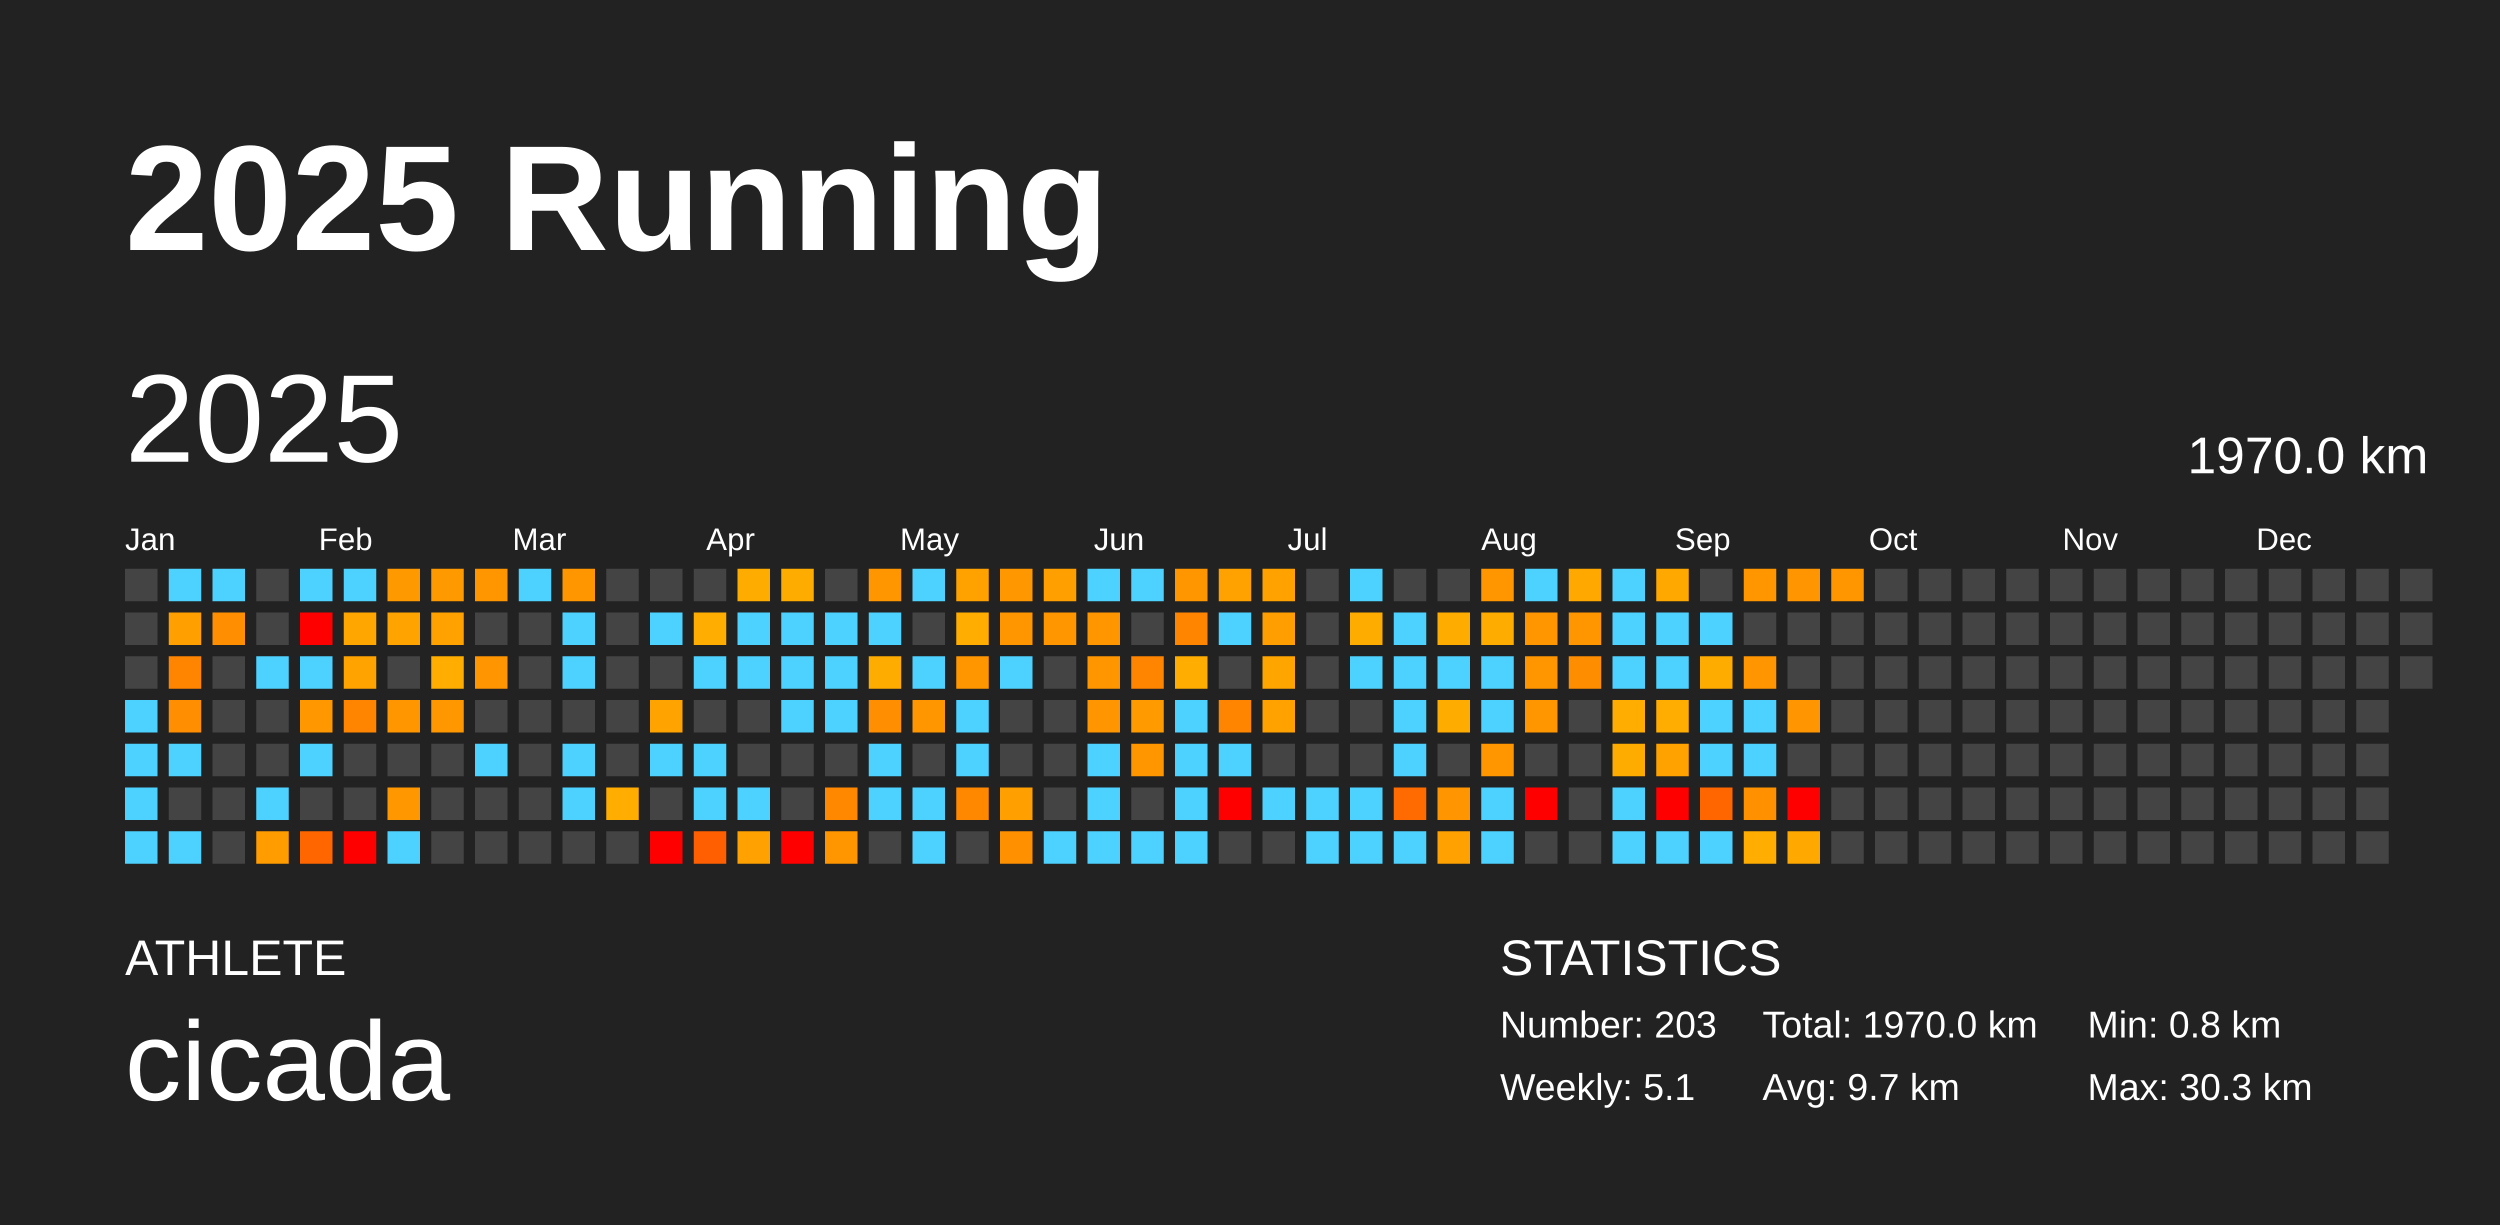
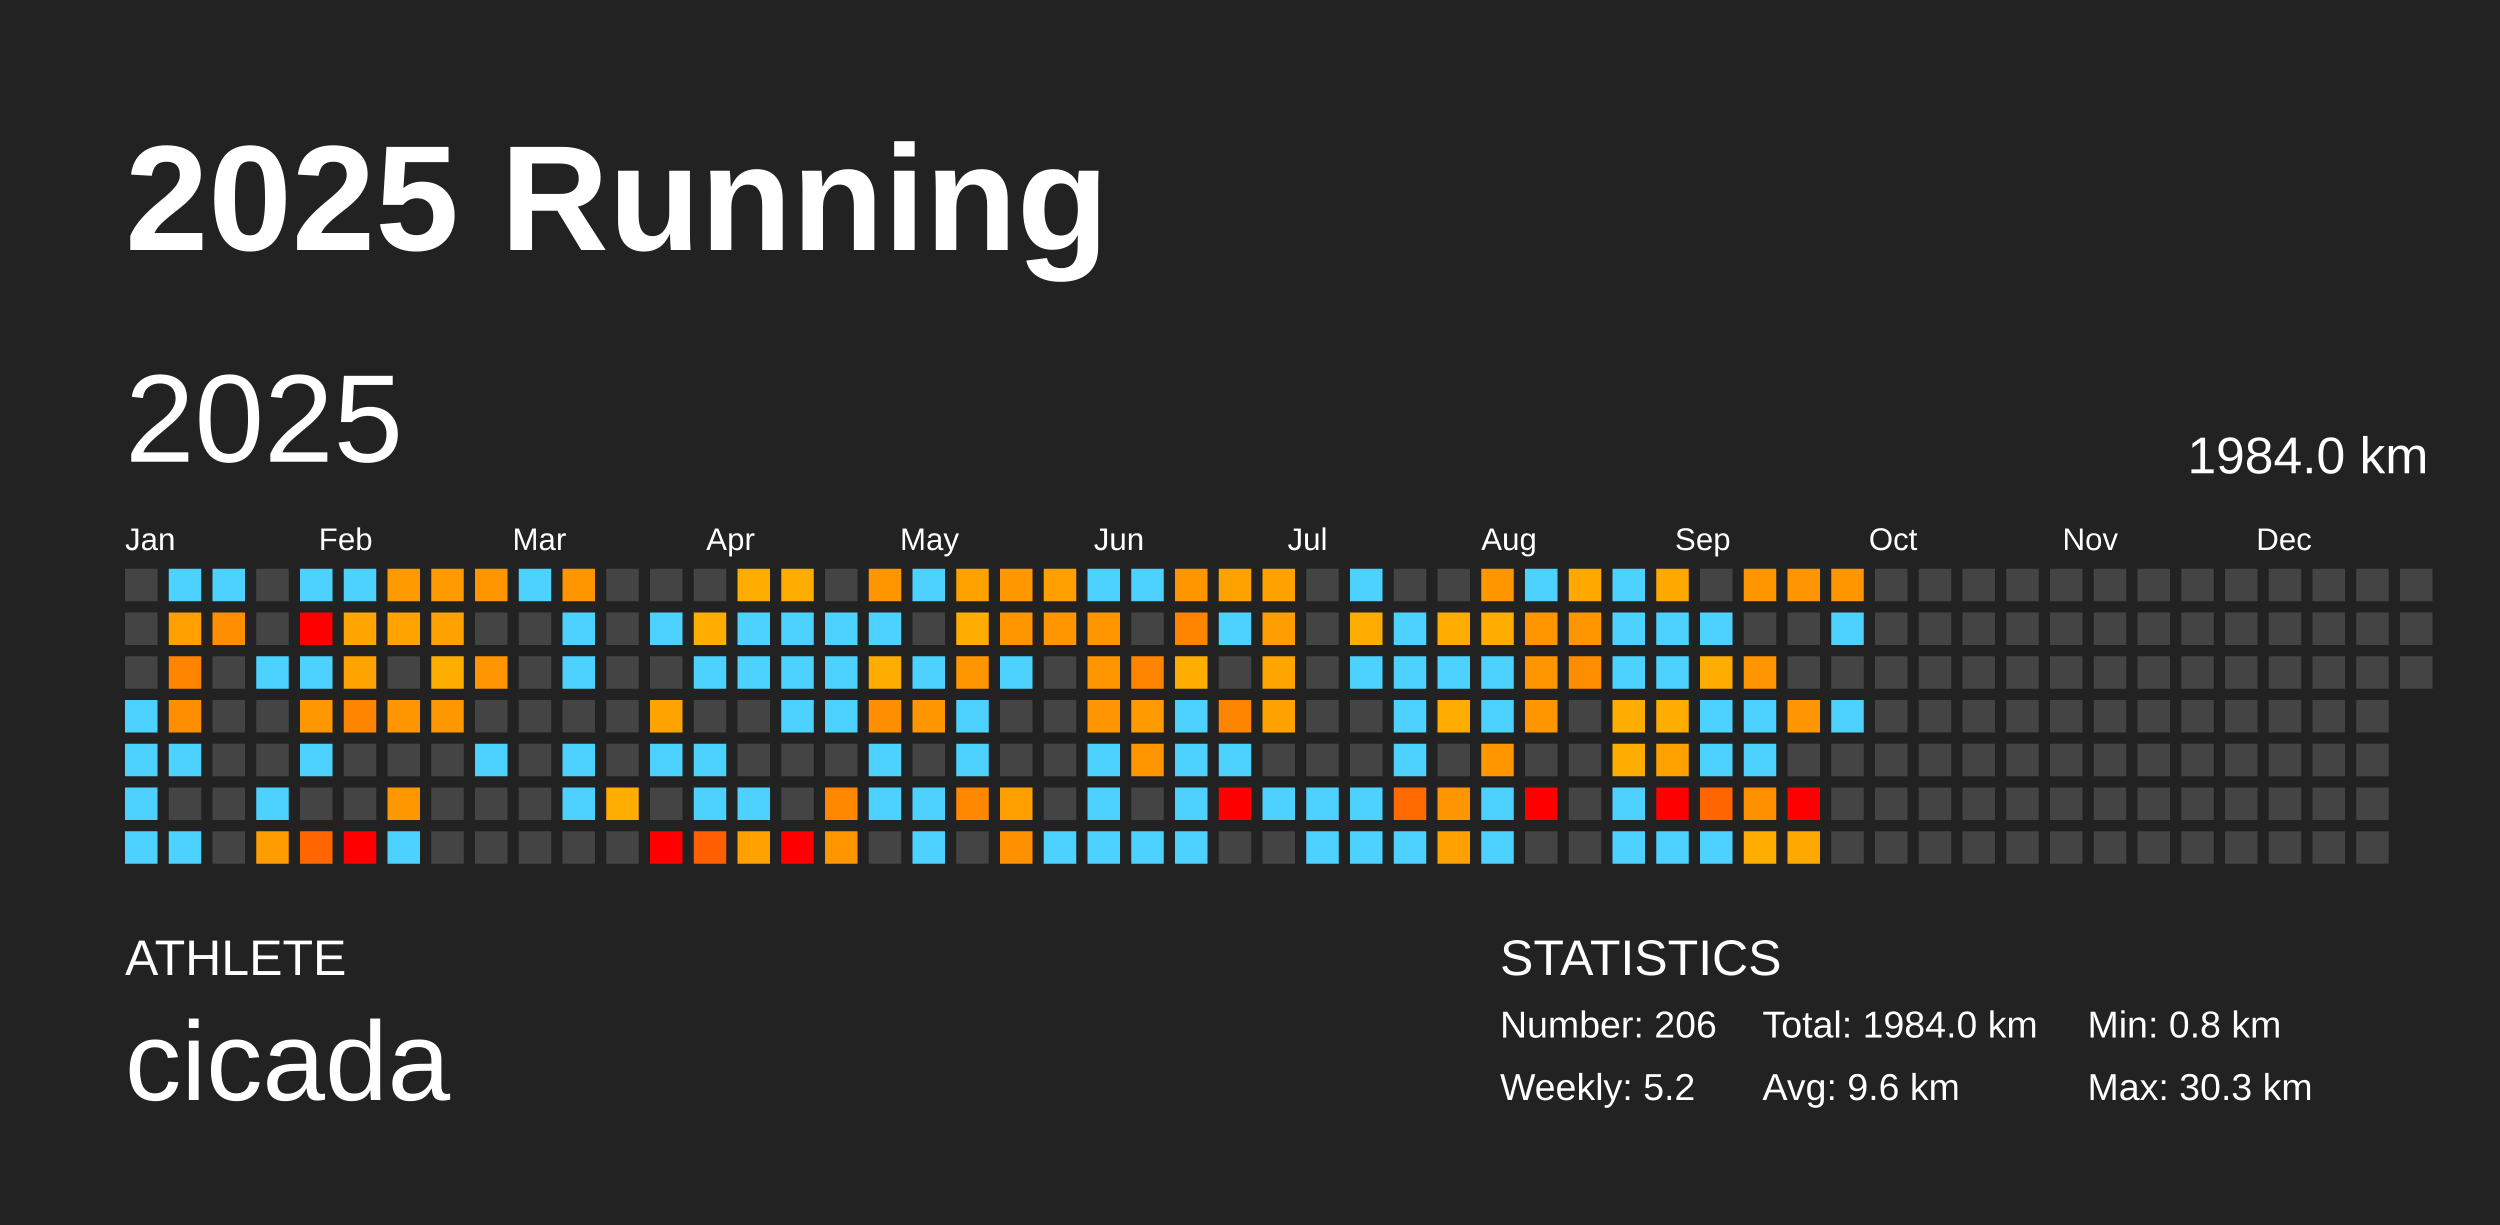
<svg xmlns="http://www.w3.org/2000/svg" baseProfile="full" height="98mm" version="1.1" viewBox="0,0,200,98" width="200mm">
  <defs />
  <rect fill="#222222" height="98" width="200" x="0" y="0" />
  <text fill="#FFFFFF" style="font-size:12px; font-family:Arial; font-weight:bold;" x="10" y="20">2025 Running</text>
  <text fill="#FFFFFF" style="font-size:4px; font-family:Arial" x="10" y="78">ATHLETE</text>
  <text fill="#FFFFFF" style="font-size:9px; font-family:Arial" x="10" y="88">cicada</text>
  <text fill="#FFFFFF" style="font-size:4px; font-family:Arial" x="120" y="78">STATISTICS</text>
-   <text fill="#FFFFFF" style="font-size:3px; font-family:Arial" x="120" y="83">Number: 203</text>
-   <text fill="#FFFFFF" style="font-size:3px; font-family:Arial" x="120" y="88">Weekly: 5.1</text>
-   <text fill="#FFFFFF" style="font-size:3px; font-family:Arial" x="141" y="83">Total: 1970.0 km</text>
-   <text fill="#FFFFFF" style="font-size:3px; font-family:Arial" x="141" y="88">Avg: 9.7 km</text>
+   <text fill="#FFFFFF" style="font-size:3px; font-family:Arial" x="120" y="83">Number: 206</text>
+   <text fill="#FFFFFF" style="font-size:3px; font-family:Arial" x="120" y="88">Weekly: 5.2</text>
+   <text fill="#FFFFFF" style="font-size:3px; font-family:Arial" x="141" y="83">Total: 1984.0 km</text>
+   <text fill="#FFFFFF" style="font-size:3px; font-family:Arial" x="141" y="88">Avg: 9.6 km</text>
  <text fill="#FFFFFF" style="font-size:3px; font-family:Arial" x="167" y="83">Min: 0.8 km</text>
  <text fill="#FFFFFF" style="font-size:3px; font-family:Arial" x="167" y="88">Max: 30.3 km</text>
  <text dominant-baseline="hanging" fill="#FFFFFF" style="font-size:10.0px; font-family:Arial;" x="10" y="30">2025</text>
-   <text dominant-baseline="hanging" fill="#FFFFFF" style="font-size:4.125px; font-family:Arial;" x="175" y="35">1970.0 km</text>
+   <text dominant-baseline="hanging" fill="#FFFFFF" style="font-size:4.125px; font-family:Arial;" x="175" y="35">1984.0 km</text>
  <text fill="#FFFFFF" style="font-size:2.5px; font-family:Arial" x="10.0" y="44">Jan</text>
  <text fill="#FFFFFF" style="font-size:2.5px; font-family:Arial" x="25.5" y="44">Feb</text>
  <text fill="#FFFFFF" style="font-size:2.5px; font-family:Arial" x="41.0" y="44">Mar</text>
  <text fill="#FFFFFF" style="font-size:2.5px; font-family:Arial" x="56.5" y="44">Apr</text>
  <text fill="#FFFFFF" style="font-size:2.5px; font-family:Arial" x="72.0" y="44">May</text>
  <text fill="#FFFFFF" style="font-size:2.5px; font-family:Arial" x="87.5" y="44">Jun</text>
  <text fill="#FFFFFF" style="font-size:2.5px; font-family:Arial" x="103.0" y="44">Jul</text>
  <text fill="#FFFFFF" style="font-size:2.5px; font-family:Arial" x="118.5" y="44">Aug</text>
  <text fill="#FFFFFF" style="font-size:2.5px; font-family:Arial" x="134.0" y="44">Sep</text>
  <text fill="#FFFFFF" style="font-size:2.5px; font-family:Arial" x="149.5" y="44">Oct</text>
  <text fill="#FFFFFF" style="font-size:2.5px; font-family:Arial" x="165.0" y="44">Nov</text>
  <text fill="#FFFFFF" style="font-size:2.5px; font-family:Arial" x="180.5" y="44">Dec</text>
  <rect fill="#444444" height="2.6" width="2.6" x="10.0" y="45.5" />
  <rect fill="#444444" height="2.6" width="2.6" x="10.0" y="49.0" />
  <rect fill="#444444" height="2.6" width="2.6" x="10.0" y="52.5" />
  <rect fill="#4dd2ff" height="2.6" width="2.6" x="10.0" y="56.0" />
  <rect fill="#4dd2ff" height="2.6" width="2.6" x="10.0" y="59.5" />
  <rect fill="#4dd2ff" height="2.6" width="2.6" x="10.0" y="63.0" />
  <rect fill="#4dd2ff" height="2.6" width="2.6" x="10.0" y="66.5" />
  <rect fill="#4dd2ff" height="2.6" width="2.6" x="13.5" y="45.5" />
  <rect fill="#ff9f00" height="2.6" width="2.6" x="13.5" y="49.0" />
  <rect fill="#ff8400" height="2.6" width="2.6" x="13.5" y="52.5" />
  <rect fill="#ff8e00" height="2.6" width="2.6" x="13.5" y="56.0" />
  <rect fill="#4dd2ff" height="2.6" width="2.6" x="13.5" y="59.5" />
  <rect fill="#444444" height="2.6" width="2.6" x="13.5" y="63.0" />
  <rect fill="#4dd2ff" height="2.6" width="2.6" x="13.5" y="66.5" />
  <rect fill="#4dd2ff" height="2.6" width="2.6" x="17.0" y="45.5" />
  <rect fill="#ff8f00" height="2.6" width="2.6" x="17.0" y="49.0" />
  <rect fill="#444444" height="2.6" width="2.6" x="17.0" y="52.5" />
  <rect fill="#444444" height="2.6" width="2.6" x="17.0" y="56.0" />
  <rect fill="#444444" height="2.6" width="2.6" x="17.0" y="59.5" />
  <rect fill="#444444" height="2.6" width="2.6" x="17.0" y="63.0" />
  <rect fill="#444444" height="2.6" width="2.6" x="17.0" y="66.5" />
  <rect fill="#444444" height="2.6" width="2.6" x="20.5" y="45.5" />
  <rect fill="#444444" height="2.6" width="2.6" x="20.5" y="49.0" />
  <rect fill="#4dd2ff" height="2.6" width="2.6" x="20.5" y="52.5" />
  <rect fill="#444444" height="2.6" width="2.6" x="20.5" y="56.0" />
  <rect fill="#444444" height="2.6" width="2.6" x="20.5" y="59.5" />
  <rect fill="#4dd2ff" height="2.6" width="2.6" x="20.5" y="63.0" />
  <rect fill="#ff9c00" height="2.6" width="2.6" x="20.5" y="66.5" />
  <rect fill="#4dd2ff" height="2.6" width="2.6" x="24.0" y="45.5" />
  <rect fill="red" height="2.6" width="2.6" x="24.0" y="49.0" />
  <rect fill="#4dd2ff" height="2.6" width="2.6" x="24.0" y="52.5" />
  <rect fill="#ff9700" height="2.6" width="2.6" x="24.0" y="56.0" />
  <rect fill="#4dd2ff" height="2.6" width="2.6" x="24.0" y="59.5" />
  <rect fill="#444444" height="2.6" width="2.6" x="24.0" y="63.0" />
  <rect fill="#ff6600" height="2.6" width="2.6" x="24.0" y="66.5" />
  <rect fill="#4dd2ff" height="2.6" width="2.6" x="27.5" y="45.5" />
  <rect fill="#ffa700" height="2.6" width="2.6" x="27.5" y="49.0" />
  <rect fill="#ffa300" height="2.6" width="2.6" x="27.5" y="52.5" />
  <rect fill="#ff8500" height="2.6" width="2.6" x="27.5" y="56.0" />
  <rect fill="#444444" height="2.6" width="2.6" x="27.5" y="59.5" />
  <rect fill="#444444" height="2.6" width="2.6" x="27.5" y="63.0" />
  <rect fill="red" height="2.6" width="2.6" x="27.5" y="66.5" />
  <rect fill="#ff9900" height="2.6" width="2.6" x="31.0" y="45.5" />
  <rect fill="#ffa300" height="2.6" width="2.6" x="31.0" y="49.0" />
  <rect fill="#444444" height="2.6" width="2.6" x="31.0" y="52.5" />
  <rect fill="#ff9600" height="2.6" width="2.6" x="31.0" y="56.0" />
  <rect fill="#444444" height="2.6" width="2.6" x="31.0" y="59.5" />
  <rect fill="#ff9700" height="2.6" width="2.6" x="31.0" y="63.0" />
  <rect fill="#4dd2ff" height="2.6" width="2.6" x="31.0" y="66.5" />
  <rect fill="#ff9900" height="2.6" width="2.6" x="34.5" y="45.5" />
  <rect fill="#ffa200" height="2.6" width="2.6" x="34.5" y="49.0" />
  <rect fill="#ffae00" height="2.6" width="2.6" x="34.5" y="52.5" />
  <rect fill="#ff9800" height="2.6" width="2.6" x="34.5" y="56.0" />
  <rect fill="#444444" height="2.6" width="2.6" x="34.5" y="59.5" />
  <rect fill="#444444" height="2.6" width="2.6" x="34.5" y="63.0" />
  <rect fill="#444444" height="2.6" width="2.6" x="34.5" y="66.5" />
  <rect fill="#ff9600" height="2.6" width="2.6" x="38.0" y="45.5" />
  <rect fill="#444444" height="2.6" width="2.6" x="38.0" y="49.0" />
  <rect fill="#ff9500" height="2.6" width="2.6" x="38.0" y="52.5" />
  <rect fill="#444444" height="2.6" width="2.6" x="38.0" y="56.0" />
  <rect fill="#4dd2ff" height="2.6" width="2.6" x="38.0" y="59.5" />
  <rect fill="#444444" height="2.6" width="2.6" x="38.0" y="63.0" />
  <rect fill="#444444" height="2.6" width="2.6" x="38.0" y="66.5" />
  <rect fill="#4dd2ff" height="2.6" width="2.6" x="41.5" y="45.5" />
  <rect fill="#444444" height="2.6" width="2.6" x="41.5" y="49.0" />
  <rect fill="#444444" height="2.6" width="2.6" x="41.5" y="52.5" />
  <rect fill="#444444" height="2.6" width="2.6" x="41.5" y="56.0" />
  <rect fill="#444444" height="2.6" width="2.6" x="41.5" y="59.5" />
  <rect fill="#444444" height="2.6" width="2.6" x="41.5" y="63.0" />
  <rect fill="#444444" height="2.6" width="2.6" x="41.5" y="66.5" />
  <rect fill="#ff9600" height="2.6" width="2.6" x="45.0" y="45.5" />
  <rect fill="#4dd2ff" height="2.6" width="2.6" x="45.0" y="49.0" />
  <rect fill="#4dd2ff" height="2.6" width="2.6" x="45.0" y="52.5" />
  <rect fill="#444444" height="2.6" width="2.6" x="45.0" y="56.0" />
  <rect fill="#4dd2ff" height="2.6" width="2.6" x="45.0" y="59.5" />
  <rect fill="#4dd2ff" height="2.6" width="2.6" x="45.0" y="63.0" />
  <rect fill="#444444" height="2.6" width="2.6" x="45.0" y="66.5" />
  <rect fill="#444444" height="2.6" width="2.6" x="48.5" y="45.5" />
  <rect fill="#444444" height="2.6" width="2.6" x="48.5" y="49.0" />
  <rect fill="#444444" height="2.6" width="2.6" x="48.5" y="52.5" />
  <rect fill="#444444" height="2.6" width="2.6" x="48.5" y="56.0" />
  <rect fill="#444444" height="2.6" width="2.6" x="48.5" y="59.5" />
  <rect fill="#ffad00" height="2.6" width="2.6" x="48.5" y="63.0" />
  <rect fill="#444444" height="2.6" width="2.6" x="48.5" y="66.5" />
  <rect fill="#444444" height="2.6" width="2.6" x="52.0" y="45.5" />
  <rect fill="#4dd2ff" height="2.6" width="2.6" x="52.0" y="49.0" />
  <rect fill="#444444" height="2.6" width="2.6" x="52.0" y="52.5" />
  <rect fill="#ffa300" height="2.6" width="2.6" x="52.0" y="56.0" />
  <rect fill="#4dd2ff" height="2.6" width="2.6" x="52.0" y="59.5" />
  <rect fill="#444444" height="2.6" width="2.6" x="52.0" y="63.0" />
  <rect fill="red" height="2.6" width="2.6" x="52.0" y="66.5" />
  <rect fill="#444444" height="2.6" width="2.6" x="55.5" y="45.5" />
  <rect fill="#ffad00" height="2.6" width="2.6" x="55.5" y="49.0" />
  <rect fill="#4dd2ff" height="2.6" width="2.6" x="55.5" y="52.5" />
  <rect fill="#444444" height="2.6" width="2.6" x="55.5" y="56.0" />
  <rect fill="#4dd2ff" height="2.6" width="2.6" x="55.5" y="59.5" />
  <rect fill="#4dd2ff" height="2.6" width="2.6" x="55.5" y="63.0" />
  <rect fill="#ff5f00" height="2.6" width="2.6" x="55.5" y="66.5" />
  <rect fill="#ffac00" height="2.6" width="2.6" x="59.0" y="45.5" />
  <rect fill="#4dd2ff" height="2.6" width="2.6" x="59.0" y="49.0" />
  <rect fill="#4dd2ff" height="2.6" width="2.6" x="59.0" y="52.5" />
  <rect fill="#444444" height="2.6" width="2.6" x="59.0" y="56.0" />
  <rect fill="#444444" height="2.6" width="2.6" x="59.0" y="59.5" />
  <rect fill="#4dd2ff" height="2.6" width="2.6" x="59.0" y="63.0" />
  <rect fill="#ffa100" height="2.6" width="2.6" x="59.0" y="66.5" />
  <rect fill="#ffac00" height="2.6" width="2.6" x="62.5" y="45.5" />
  <rect fill="#4dd2ff" height="2.6" width="2.6" x="62.5" y="49.0" />
  <rect fill="#4dd2ff" height="2.6" width="2.6" x="62.5" y="52.5" />
  <rect fill="#4dd2ff" height="2.6" width="2.6" x="62.5" y="56.0" />
  <rect fill="#444444" height="2.6" width="2.6" x="62.5" y="59.5" />
  <rect fill="#444444" height="2.6" width="2.6" x="62.5" y="63.0" />
  <rect fill="red" height="2.6" width="2.6" x="62.5" y="66.5" />
  <rect fill="#444444" height="2.6" width="2.6" x="66.0" y="45.5" />
  <rect fill="#4dd2ff" height="2.6" width="2.6" x="66.0" y="49.0" />
  <rect fill="#4dd2ff" height="2.6" width="2.6" x="66.0" y="52.5" />
  <rect fill="#4dd2ff" height="2.6" width="2.6" x="66.0" y="56.0" />
  <rect fill="#444444" height="2.6" width="2.6" x="66.0" y="59.5" />
  <rect fill="#ff8800" height="2.6" width="2.6" x="66.0" y="63.0" />
  <rect fill="#ff9600" height="2.6" width="2.6" x="66.0" y="66.5" />
  <rect fill="#ff9600" height="2.6" width="2.6" x="69.5" y="45.5" />
  <rect fill="#4dd2ff" height="2.6" width="2.6" x="69.5" y="49.0" />
  <rect fill="#ffac00" height="2.6" width="2.6" x="69.5" y="52.5" />
  <rect fill="#ff8f00" height="2.6" width="2.6" x="69.5" y="56.0" />
  <rect fill="#4dd2ff" height="2.6" width="2.6" x="69.5" y="59.5" />
  <rect fill="#4dd2ff" height="2.6" width="2.6" x="69.5" y="63.0" />
  <rect fill="#444444" height="2.6" width="2.6" x="69.5" y="66.5" />
  <rect fill="#4dd2ff" height="2.6" width="2.6" x="73.0" y="45.5" />
  <rect fill="#444444" height="2.6" width="2.6" x="73.0" y="49.0" />
  <rect fill="#4dd2ff" height="2.6" width="2.6" x="73.0" y="52.5" />
  <rect fill="#ff9600" height="2.6" width="2.6" x="73.0" y="56.0" />
  <rect fill="#444444" height="2.6" width="2.6" x="73.0" y="59.5" />
  <rect fill="#4dd2ff" height="2.6" width="2.6" x="73.0" y="63.0" />
  <rect fill="#4dd2ff" height="2.6" width="2.6" x="73.0" y="66.5" />
  <rect fill="#ffa200" height="2.6" width="2.6" x="76.5" y="45.5" />
  <rect fill="#ffad00" height="2.6" width="2.6" x="76.5" y="49.0" />
  <rect fill="#ff9600" height="2.6" width="2.6" x="76.5" y="52.5" />
  <rect fill="#4dd2ff" height="2.6" width="2.6" x="76.5" y="56.0" />
  <rect fill="#4dd2ff" height="2.6" width="2.6" x="76.5" y="59.5" />
  <rect fill="#ff8800" height="2.6" width="2.6" x="76.5" y="63.0" />
  <rect fill="#444444" height="2.6" width="2.6" x="76.5" y="66.5" />
  <rect fill="#ff9800" height="2.6" width="2.6" x="80.0" y="45.5" />
  <rect fill="#ff9600" height="2.6" width="2.6" x="80.0" y="49.0" />
  <rect fill="#4dd2ff" height="2.6" width="2.6" x="80.0" y="52.5" />
  <rect fill="#444444" height="2.6" width="2.6" x="80.0" y="56.0" />
  <rect fill="#444444" height="2.6" width="2.6" x="80.0" y="59.5" />
  <rect fill="#ff9f00" height="2.6" width="2.6" x="80.0" y="63.0" />
  <rect fill="#ff9000" height="2.6" width="2.6" x="80.0" y="66.5" />
  <rect fill="#ff9f00" height="2.6" width="2.6" x="83.5" y="45.5" />
  <rect fill="#ff9600" height="2.6" width="2.6" x="83.5" y="49.0" />
  <rect fill="#444444" height="2.6" width="2.6" x="83.5" y="52.5" />
  <rect fill="#444444" height="2.6" width="2.6" x="83.5" y="56.0" />
  <rect fill="#444444" height="2.6" width="2.6" x="83.5" y="59.5" />
  <rect fill="#444444" height="2.6" width="2.6" x="83.5" y="63.0" />
  <rect fill="#4dd2ff" height="2.6" width="2.6" x="83.5" y="66.5" />
  <rect fill="#4dd2ff" height="2.6" width="2.6" x="87.0" y="45.5" />
  <rect fill="#ff9600" height="2.6" width="2.6" x="87.0" y="49.0" />
  <rect fill="#ff9600" height="2.6" width="2.6" x="87.0" y="52.5" />
  <rect fill="#ff9500" height="2.6" width="2.6" x="87.0" y="56.0" />
  <rect fill="#4dd2ff" height="2.6" width="2.6" x="87.0" y="59.5" />
  <rect fill="#4dd2ff" height="2.6" width="2.6" x="87.0" y="63.0" />
  <rect fill="#4dd2ff" height="2.6" width="2.6" x="87.0" y="66.5" />
  <rect fill="#4dd2ff" height="2.6" width="2.6" x="90.5" y="45.5" />
  <rect fill="#444444" height="2.6" width="2.6" x="90.5" y="49.0" />
  <rect fill="#ff8400" height="2.6" width="2.6" x="90.5" y="52.5" />
  <rect fill="#ff9b00" height="2.6" width="2.6" x="90.5" y="56.0" />
  <rect fill="#ff9600" height="2.6" width="2.6" x="90.5" y="59.5" />
  <rect fill="#444444" height="2.6" width="2.6" x="90.5" y="63.0" />
  <rect fill="#4dd2ff" height="2.6" width="2.6" x="90.5" y="66.5" />
  <rect fill="#ff9600" height="2.6" width="2.6" x="94.0" y="45.5" />
  <rect fill="#ff8400" height="2.6" width="2.6" x="94.0" y="49.0" />
  <rect fill="#ffad00" height="2.6" width="2.6" x="94.0" y="52.5" />
  <rect fill="#4dd2ff" height="2.6" width="2.6" x="94.0" y="56.0" />
  <rect fill="#4dd2ff" height="2.6" width="2.6" x="94.0" y="59.5" />
  <rect fill="#4dd2ff" height="2.6" width="2.6" x="94.0" y="63.0" />
  <rect fill="#4dd2ff" height="2.6" width="2.6" x="94.0" y="66.5" />
  <rect fill="#ffa200" height="2.6" width="2.6" x="97.5" y="45.5" />
  <rect fill="#4dd2ff" height="2.6" width="2.6" x="97.5" y="49.0" />
  <rect fill="#444444" height="2.6" width="2.6" x="97.5" y="52.5" />
  <rect fill="#ff8500" height="2.6" width="2.6" x="97.5" y="56.0" />
  <rect fill="#4dd2ff" height="2.6" width="2.6" x="97.5" y="59.5" />
  <rect fill="red" height="2.6" width="2.6" x="97.5" y="63.0" />
  <rect fill="#444444" height="2.6" width="2.6" x="97.5" y="66.5" />
  <rect fill="#ffa200" height="2.6" width="2.6" x="101.0" y="45.5" />
  <rect fill="#ff9e00" height="2.6" width="2.6" x="101.0" y="49.0" />
  <rect fill="#ffa500" height="2.6" width="2.6" x="101.0" y="52.5" />
  <rect fill="#ffa200" height="2.6" width="2.6" x="101.0" y="56.0" />
  <rect fill="#444444" height="2.6" width="2.6" x="101.0" y="59.5" />
  <rect fill="#4dd2ff" height="2.6" width="2.6" x="101.0" y="63.0" />
  <rect fill="#444444" height="2.6" width="2.6" x="101.0" y="66.5" />
  <rect fill="#444444" height="2.6" width="2.6" x="104.5" y="45.5" />
  <rect fill="#444444" height="2.6" width="2.6" x="104.5" y="49.0" />
  <rect fill="#444444" height="2.6" width="2.6" x="104.5" y="52.5" />
  <rect fill="#444444" height="2.6" width="2.6" x="104.5" y="56.0" />
  <rect fill="#444444" height="2.6" width="2.6" x="104.5" y="59.5" />
  <rect fill="#4dd2ff" height="2.6" width="2.6" x="104.5" y="63.0" />
  <rect fill="#4dd2ff" height="2.6" width="2.6" x="104.5" y="66.5" />
  <rect fill="#4dd2ff" height="2.6" width="2.6" x="108.0" y="45.5" />
  <rect fill="#ffac00" height="2.6" width="2.6" x="108.0" y="49.0" />
  <rect fill="#4dd2ff" height="2.6" width="2.6" x="108.0" y="52.5" />
  <rect fill="#444444" height="2.6" width="2.6" x="108.0" y="56.0" />
  <rect fill="#444444" height="2.6" width="2.6" x="108.0" y="59.5" />
  <rect fill="#4dd2ff" height="2.6" width="2.6" x="108.0" y="63.0" />
  <rect fill="#4dd2ff" height="2.6" width="2.6" x="108.0" y="66.5" />
  <rect fill="#444444" height="2.6" width="2.6" x="111.5" y="45.5" />
  <rect fill="#4dd2ff" height="2.6" width="2.6" x="111.5" y="49.0" />
  <rect fill="#4dd2ff" height="2.6" width="2.6" x="111.5" y="52.5" />
  <rect fill="#4dd2ff" height="2.6" width="2.6" x="111.5" y="56.0" />
  <rect fill="#4dd2ff" height="2.6" width="2.6" x="111.5" y="59.5" />
  <rect fill="#ff6b00" height="2.6" width="2.6" x="111.5" y="63.0" />
  <rect fill="#4dd2ff" height="2.6" width="2.6" x="111.5" y="66.5" />
  <rect fill="#444444" height="2.6" width="2.6" x="115.0" y="45.5" />
  <rect fill="#ffac00" height="2.6" width="2.6" x="115.0" y="49.0" />
  <rect fill="#4dd2ff" height="2.6" width="2.6" x="115.0" y="52.5" />
  <rect fill="#ffac00" height="2.6" width="2.6" x="115.0" y="56.0" />
  <rect fill="#444444" height="2.6" width="2.6" x="115.0" y="59.5" />
  <rect fill="#ff9500" height="2.6" width="2.6" x="115.0" y="63.0" />
  <rect fill="#ffa100" height="2.6" width="2.6" x="115.0" y="66.5" />
  <rect fill="#ff9600" height="2.6" width="2.6" x="118.5" y="45.5" />
  <rect fill="#ffac00" height="2.6" width="2.6" x="118.5" y="49.0" />
  <rect fill="#4dd2ff" height="2.6" width="2.6" x="118.5" y="52.5" />
  <rect fill="#4dd2ff" height="2.6" width="2.6" x="118.5" y="56.0" />
  <rect fill="#ff9600" height="2.6" width="2.6" x="118.5" y="59.5" />
  <rect fill="#4dd2ff" height="2.6" width="2.6" x="118.5" y="63.0" />
  <rect fill="#4dd2ff" height="2.6" width="2.6" x="118.5" y="66.5" />
  <rect fill="#4dd2ff" height="2.6" width="2.6" x="122.0" y="45.5" />
  <rect fill="#ff9600" height="2.6" width="2.6" x="122.0" y="49.0" />
  <rect fill="#ff9600" height="2.6" width="2.6" x="122.0" y="52.5" />
  <rect fill="#ff9600" height="2.6" width="2.6" x="122.0" y="56.0" />
  <rect fill="#444444" height="2.6" width="2.6" x="122.0" y="59.5" />
  <rect fill="red" height="2.6" width="2.6" x="122.0" y="63.0" />
  <rect fill="#444444" height="2.6" width="2.6" x="122.0" y="66.5" />
  <rect fill="#ffa800" height="2.6" width="2.6" x="125.5" y="45.5" />
  <rect fill="#ff9600" height="2.6" width="2.6" x="125.5" y="49.0" />
  <rect fill="#ff8d00" height="2.6" width="2.6" x="125.5" y="52.5" />
  <rect fill="#444444" height="2.6" width="2.6" x="125.5" y="56.0" />
  <rect fill="#444444" height="2.6" width="2.6" x="125.5" y="59.5" />
  <rect fill="#444444" height="2.6" width="2.6" x="125.5" y="63.0" />
  <rect fill="#444444" height="2.6" width="2.6" x="125.5" y="66.5" />
  <rect fill="#4dd2ff" height="2.6" width="2.6" x="129.0" y="45.5" />
  <rect fill="#4dd2ff" height="2.6" width="2.6" x="129.0" y="49.0" />
  <rect fill="#4dd2ff" height="2.6" width="2.6" x="129.0" y="52.5" />
  <rect fill="#ffad00" height="2.6" width="2.6" x="129.0" y="56.0" />
  <rect fill="#ffac00" height="2.6" width="2.6" x="129.0" y="59.5" />
  <rect fill="#4dd2ff" height="2.6" width="2.6" x="129.0" y="63.0" />
  <rect fill="#4dd2ff" height="2.6" width="2.6" x="129.0" y="66.5" />
  <rect fill="#ffa900" height="2.6" width="2.6" x="132.5" y="45.5" />
  <rect fill="#4dd2ff" height="2.6" width="2.6" x="132.5" y="49.0" />
  <rect fill="#4dd2ff" height="2.6" width="2.6" x="132.5" y="52.5" />
  <rect fill="#ffad00" height="2.6" width="2.6" x="132.5" y="56.0" />
  <rect fill="#ffa200" height="2.6" width="2.6" x="132.5" y="59.5" />
  <rect fill="red" height="2.6" width="2.6" x="132.5" y="63.0" />
  <rect fill="#4dd2ff" height="2.6" width="2.6" x="132.5" y="66.5" />
  <rect fill="#444444" height="2.6" width="2.6" x="136.0" y="45.5" />
  <rect fill="#4dd2ff" height="2.6" width="2.6" x="136.0" y="49.0" />
  <rect fill="#ffac00" height="2.6" width="2.6" x="136.0" y="52.5" />
  <rect fill="#4dd2ff" height="2.6" width="2.6" x="136.0" y="56.0" />
  <rect fill="#4dd2ff" height="2.6" width="2.6" x="136.0" y="59.5" />
  <rect fill="#ff6600" height="2.6" width="2.6" x="136.0" y="63.0" />
  <rect fill="#4dd2ff" height="2.6" width="2.6" x="136.0" y="66.5" />
  <rect fill="#ff9600" height="2.6" width="2.6" x="139.5" y="45.5" />
  <rect fill="#444444" height="2.6" width="2.6" x="139.5" y="49.0" />
  <rect fill="#ff9500" height="2.6" width="2.6" x="139.5" y="52.5" />
  <rect fill="#4dd2ff" height="2.6" width="2.6" x="139.5" y="56.0" />
  <rect fill="#4dd2ff" height="2.6" width="2.6" x="139.5" y="59.5" />
  <rect fill="#ff9100" height="2.6" width="2.6" x="139.5" y="63.0" />
  <rect fill="#ffad00" height="2.6" width="2.6" x="139.5" y="66.5" />
  <rect fill="#ff9500" height="2.6" width="2.6" x="143.0" y="45.5" />
  <rect fill="#444444" height="2.6" width="2.6" x="143.0" y="49.0" />
  <rect fill="#444444" height="2.6" width="2.6" x="143.0" y="52.5" />
  <rect fill="#ff9500" height="2.6" width="2.6" x="143.0" y="56.0" />
  <rect fill="#444444" height="2.6" width="2.6" x="143.0" y="59.5" />
  <rect fill="red" height="2.6" width="2.6" x="143.0" y="63.0" />
  <rect fill="#ffa800" height="2.6" width="2.6" x="143.0" y="66.5" />
  <rect fill="#ff9600" height="2.6" width="2.6" x="146.5" y="45.5" />
-   <rect fill="#444444" height="2.6" width="2.6" x="146.5" y="49.0" />
+   <rect fill="#4dd2ff" height="2.6" width="2.6" x="146.5" y="49.0" />
  <rect fill="#444444" height="2.6" width="2.6" x="146.5" y="52.5" />
-   <rect fill="#444444" height="2.6" width="2.6" x="146.5" y="56.0" />
+   <rect fill="#4dd2ff" height="2.6" width="2.6" x="146.5" y="56.0" />
  <rect fill="#444444" height="2.6" width="2.6" x="146.5" y="59.5" />
  <rect fill="#444444" height="2.6" width="2.6" x="146.5" y="63.0" />
  <rect fill="#444444" height="2.6" width="2.6" x="146.5" y="66.5" />
  <rect fill="#444444" height="2.6" width="2.6" x="150.0" y="45.5" />
  <rect fill="#444444" height="2.6" width="2.6" x="150.0" y="49.0" />
  <rect fill="#444444" height="2.6" width="2.6" x="150.0" y="52.5" />
  <rect fill="#444444" height="2.6" width="2.6" x="150.0" y="56.0" />
  <rect fill="#444444" height="2.6" width="2.6" x="150.0" y="59.5" />
  <rect fill="#444444" height="2.6" width="2.6" x="150.0" y="63.0" />
  <rect fill="#444444" height="2.6" width="2.6" x="150.0" y="66.5" />
  <rect fill="#444444" height="2.6" width="2.6" x="153.5" y="45.5" />
  <rect fill="#444444" height="2.6" width="2.6" x="153.5" y="49.0" />
  <rect fill="#444444" height="2.6" width="2.6" x="153.5" y="52.5" />
  <rect fill="#444444" height="2.6" width="2.6" x="153.5" y="56.0" />
  <rect fill="#444444" height="2.6" width="2.6" x="153.5" y="59.5" />
  <rect fill="#444444" height="2.6" width="2.6" x="153.5" y="63.0" />
  <rect fill="#444444" height="2.6" width="2.6" x="153.5" y="66.5" />
  <rect fill="#444444" height="2.6" width="2.6" x="157.0" y="45.5" />
  <rect fill="#444444" height="2.6" width="2.6" x="157.0" y="49.0" />
  <rect fill="#444444" height="2.6" width="2.6" x="157.0" y="52.5" />
  <rect fill="#444444" height="2.6" width="2.6" x="157.0" y="56.0" />
  <rect fill="#444444" height="2.6" width="2.6" x="157.0" y="59.5" />
  <rect fill="#444444" height="2.6" width="2.6" x="157.0" y="63.0" />
  <rect fill="#444444" height="2.6" width="2.6" x="157.0" y="66.5" />
  <rect fill="#444444" height="2.6" width="2.6" x="160.5" y="45.5" />
  <rect fill="#444444" height="2.6" width="2.6" x="160.5" y="49.0" />
  <rect fill="#444444" height="2.6" width="2.6" x="160.5" y="52.5" />
  <rect fill="#444444" height="2.6" width="2.6" x="160.5" y="56.0" />
  <rect fill="#444444" height="2.6" width="2.6" x="160.5" y="59.5" />
  <rect fill="#444444" height="2.6" width="2.6" x="160.5" y="63.0" />
  <rect fill="#444444" height="2.6" width="2.6" x="160.5" y="66.5" />
  <rect fill="#444444" height="2.6" width="2.6" x="164.0" y="45.5" />
  <rect fill="#444444" height="2.6" width="2.6" x="164.0" y="49.0" />
  <rect fill="#444444" height="2.6" width="2.6" x="164.0" y="52.5" />
  <rect fill="#444444" height="2.6" width="2.6" x="164.0" y="56.0" />
  <rect fill="#444444" height="2.6" width="2.6" x="164.0" y="59.5" />
  <rect fill="#444444" height="2.6" width="2.6" x="164.0" y="63.0" />
  <rect fill="#444444" height="2.6" width="2.6" x="164.0" y="66.5" />
  <rect fill="#444444" height="2.6" width="2.6" x="167.5" y="45.5" />
  <rect fill="#444444" height="2.6" width="2.6" x="167.5" y="49.0" />
  <rect fill="#444444" height="2.6" width="2.6" x="167.5" y="52.5" />
  <rect fill="#444444" height="2.6" width="2.6" x="167.5" y="56.0" />
  <rect fill="#444444" height="2.6" width="2.6" x="167.5" y="59.5" />
  <rect fill="#444444" height="2.6" width="2.6" x="167.5" y="63.0" />
  <rect fill="#444444" height="2.6" width="2.6" x="167.5" y="66.5" />
  <rect fill="#444444" height="2.6" width="2.6" x="171.0" y="45.5" />
  <rect fill="#444444" height="2.6" width="2.6" x="171.0" y="49.0" />
  <rect fill="#444444" height="2.6" width="2.6" x="171.0" y="52.5" />
  <rect fill="#444444" height="2.6" width="2.6" x="171.0" y="56.0" />
  <rect fill="#444444" height="2.6" width="2.6" x="171.0" y="59.5" />
  <rect fill="#444444" height="2.6" width="2.6" x="171.0" y="63.0" />
  <rect fill="#444444" height="2.6" width="2.6" x="171.0" y="66.5" />
  <rect fill="#444444" height="2.6" width="2.6" x="174.5" y="45.5" />
  <rect fill="#444444" height="2.6" width="2.6" x="174.5" y="49.0" />
  <rect fill="#444444" height="2.6" width="2.6" x="174.5" y="52.5" />
  <rect fill="#444444" height="2.6" width="2.6" x="174.5" y="56.0" />
  <rect fill="#444444" height="2.6" width="2.6" x="174.5" y="59.5" />
  <rect fill="#444444" height="2.6" width="2.6" x="174.5" y="63.0" />
  <rect fill="#444444" height="2.6" width="2.6" x="174.5" y="66.5" />
  <rect fill="#444444" height="2.6" width="2.6" x="178.0" y="45.5" />
  <rect fill="#444444" height="2.6" width="2.6" x="178.0" y="49.0" />
  <rect fill="#444444" height="2.6" width="2.6" x="178.0" y="52.5" />
  <rect fill="#444444" height="2.6" width="2.6" x="178.0" y="56.0" />
  <rect fill="#444444" height="2.6" width="2.6" x="178.0" y="59.5" />
  <rect fill="#444444" height="2.6" width="2.6" x="178.0" y="63.0" />
  <rect fill="#444444" height="2.6" width="2.6" x="178.0" y="66.5" />
  <rect fill="#444444" height="2.6" width="2.6" x="181.5" y="45.5" />
  <rect fill="#444444" height="2.6" width="2.6" x="181.5" y="49.0" />
  <rect fill="#444444" height="2.6" width="2.6" x="181.5" y="52.5" />
  <rect fill="#444444" height="2.6" width="2.6" x="181.5" y="56.0" />
  <rect fill="#444444" height="2.6" width="2.6" x="181.5" y="59.5" />
  <rect fill="#444444" height="2.6" width="2.6" x="181.5" y="63.0" />
  <rect fill="#444444" height="2.6" width="2.6" x="181.5" y="66.5" />
  <rect fill="#444444" height="2.6" width="2.6" x="185.0" y="45.5" />
  <rect fill="#444444" height="2.6" width="2.6" x="185.0" y="49.0" />
  <rect fill="#444444" height="2.6" width="2.6" x="185.0" y="52.5" />
  <rect fill="#444444" height="2.6" width="2.6" x="185.0" y="56.0" />
  <rect fill="#444444" height="2.6" width="2.6" x="185.0" y="59.5" />
  <rect fill="#444444" height="2.6" width="2.6" x="185.0" y="63.0" />
  <rect fill="#444444" height="2.6" width="2.6" x="185.0" y="66.5" />
  <rect fill="#444444" height="2.6" width="2.6" x="188.5" y="45.5" />
  <rect fill="#444444" height="2.6" width="2.6" x="188.5" y="49.0" />
  <rect fill="#444444" height="2.6" width="2.6" x="188.5" y="52.5" />
  <rect fill="#444444" height="2.6" width="2.6" x="188.5" y="56.0" />
  <rect fill="#444444" height="2.6" width="2.6" x="188.5" y="59.5" />
  <rect fill="#444444" height="2.6" width="2.6" x="188.5" y="63.0" />
  <rect fill="#444444" height="2.6" width="2.6" x="188.5" y="66.5" />
  <rect fill="#444444" height="2.6" width="2.6" x="192.0" y="45.5" />
  <rect fill="#444444" height="2.6" width="2.6" x="192.0" y="49.0" />
  <rect fill="#444444" height="2.6" width="2.6" x="192.0" y="52.5" />
</svg>
